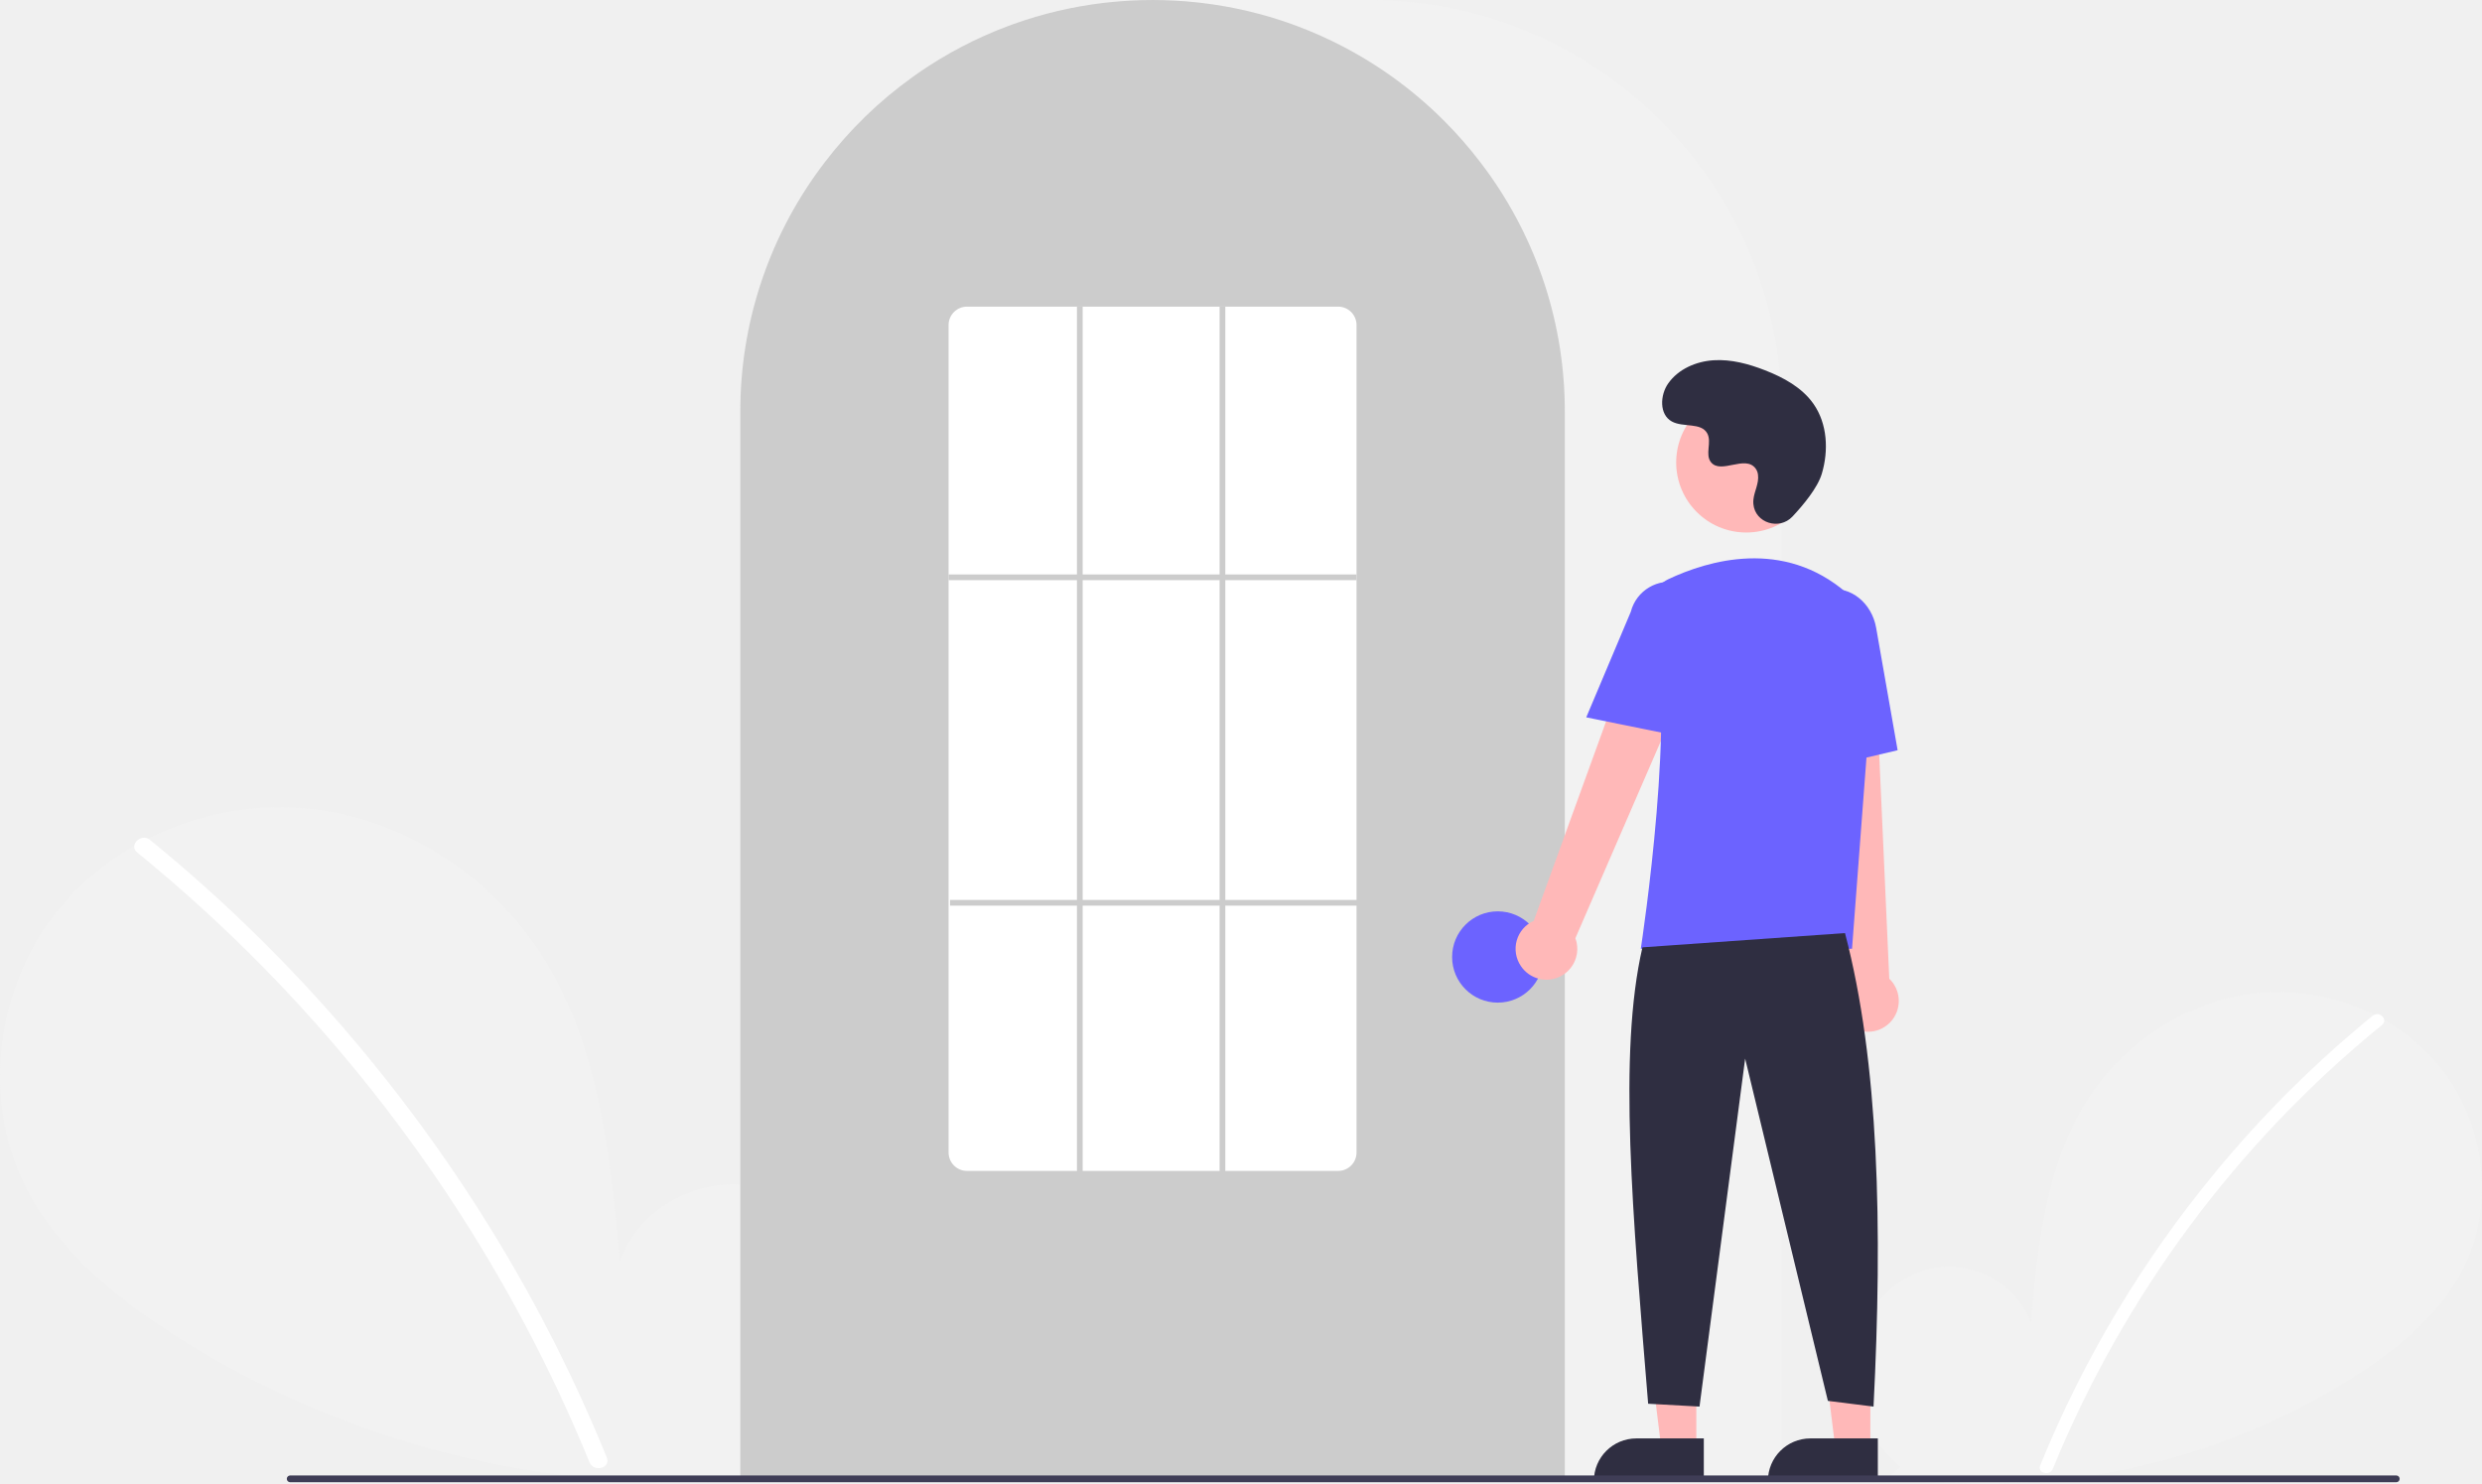
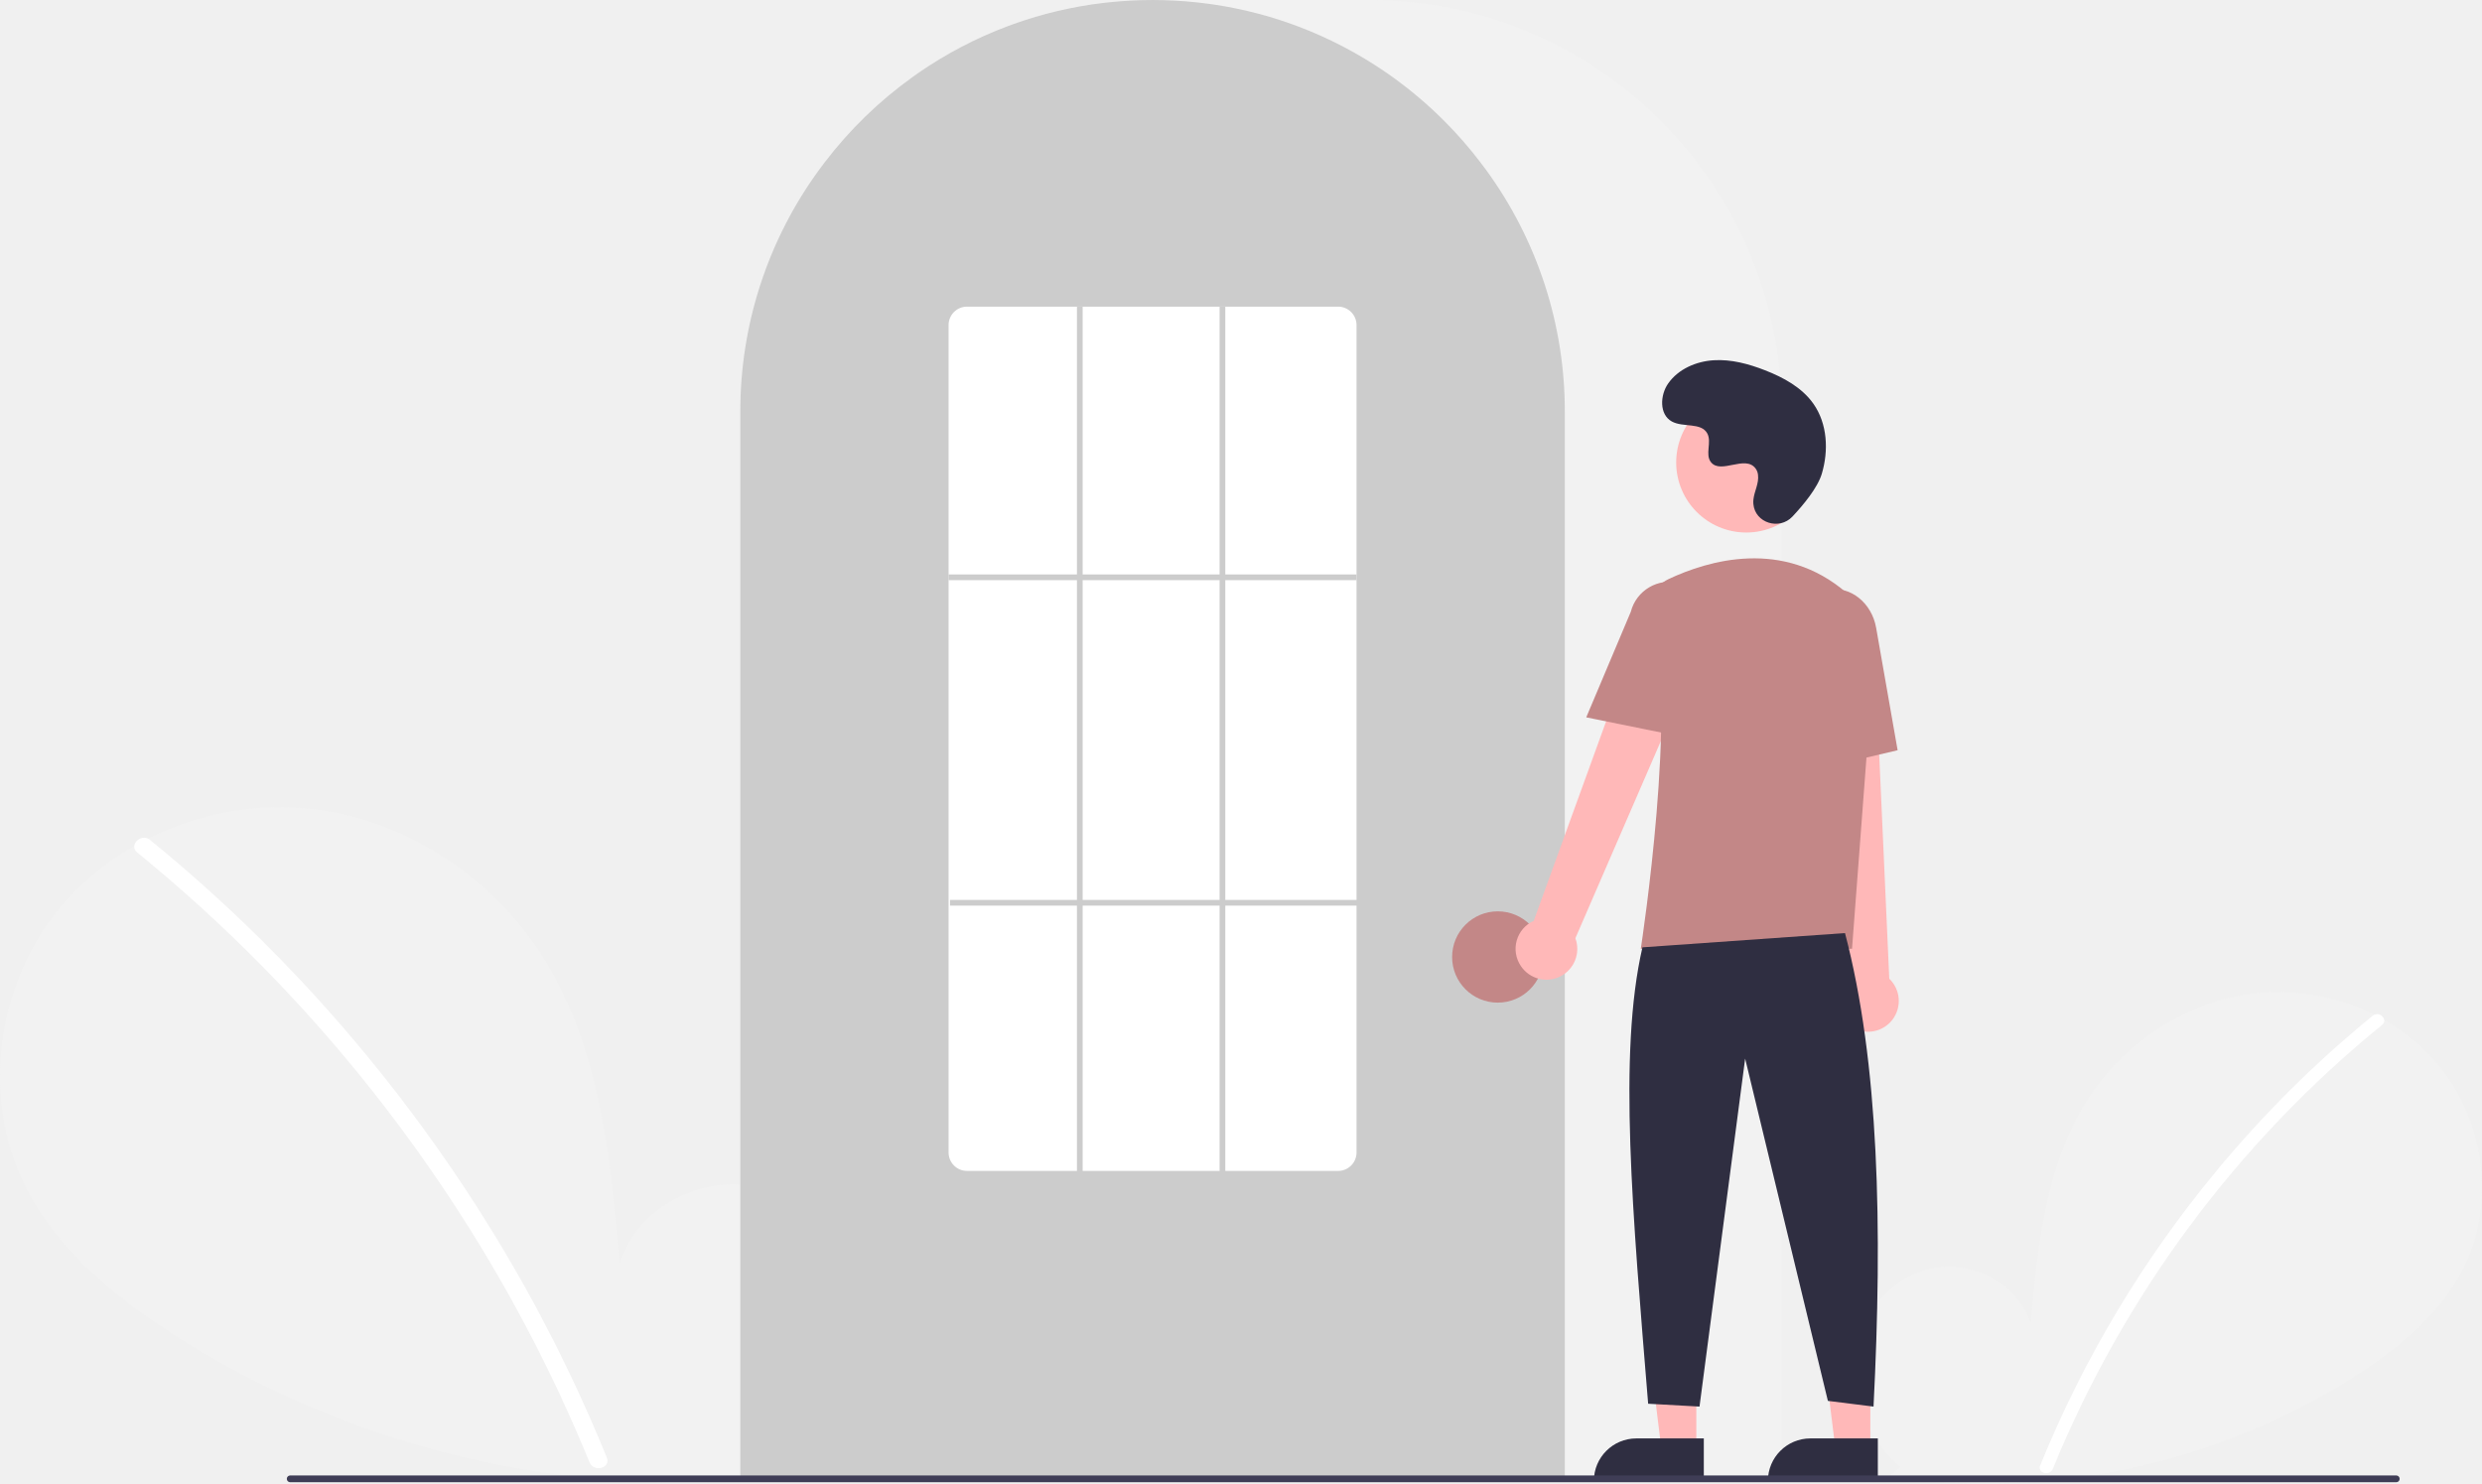
<svg xmlns="http://www.w3.org/2000/svg" data-name="Layer 1" width="870" height="520.139" viewBox="0 0 870 520.139">
  <path d="M831.092,704.187c-11.138-9.412-17.904-24.28-16.13-38.754s12.764-27.78,27.018-30.854,30.504,5.435,34.834,19.359c2.383-26.846,5.129-54.818,19.402-77.68,12.924-20.701,35.309-35.514,59.569-38.164s49.803,7.359,64.933,26.507,18.835,46.985,8.238,68.969c-7.806,16.195-22.188,28.247-37.257,38.052a240.452,240.452,0,0,1-164.454,35.977Z" transform="translate(-165 -189.9307)" fill="#f2f2f2" />
  <path d="M996.728,546.01a393.414,393.414,0,0,0-54.826,54.442,394.561,394.561,0,0,0-61.752,103.194c-1.112,2.725,3.313,3.911,4.412,1.216A392.342,392.342,0,0,1,999.963,549.245c2.284-1.86-.97-5.08-3.236-3.236Z" transform="translate(-165 -189.9307)" fill="#fff" />
  <path d="M445.067,701.63c15.299-12.927,24.591-33.348,22.154-53.228s-17.531-38.156-37.11-42.377-41.897,7.464-47.844,26.59c-3.273-36.873-7.044-75.292-26.648-106.693-17.751-28.433-48.497-48.778-81.818-52.418s-68.404,10.107-89.185,36.407-25.869,64.535-11.315,94.729c10.722,22.243,30.475,38.797,51.172,52.264,66.03,42.965,147.939,60.884,225.877,49.415" transform="translate(-165 -189.9307)" fill="#f2f2f2" />
  <path d="M217.567,484.373a540.355,540.355,0,0,1,75.304,74.777A548.076,548.076,0,0,1,352.257,647.04a545.835,545.835,0,0,1,25.43,53.846c1.527,3.743-4.55,5.372-6.06,1.671a536.36,536.36,0,0,0-49.009-92.727A539.734,539.734,0,0,0,256.889,528.632a538.441,538.441,0,0,0-43.766-39.815c-3.138-2.555,1.332-6.978,4.444-4.444Z" transform="translate(-165 -189.9307)" fill="#fff" />
  <path d="M789.5,708.931h-365v-374.5c0-79.678,64.822-144.5,144.5-144.5h76c79.677,0,144.5,64.822,144.5,144.5Z" transform="translate(-165 -189.9307)" fill="#f2f2f2" />
  <path d="M713.5,708.931h-289v-374.5a143.382,143.382,0,0,1,27.596-84.944c.664-.905,1.326-1.798,2.009-2.681a144.466,144.466,0,0,1,30.754-29.851c.66-.48,1.322-.952,1.994-1.423a144.16,144.16,0,0,1,31.472-16.459c.661-.25,1.334-.501,2.007-.742a144.02,144.02,0,0,1,31.108-7.336c.658-.09,1.333-.16,2.008-.23a146.288,146.288,0,0,1,31.105,0c.673.07,1.349.141,2.014.231a143.995,143.995,0,0,1,31.1,7.335c.673.241,1.346.492,2.009.743a143.799,143.799,0,0,1,31.106,16.216c.672.461,1.344.933,2.006,1.405a145.987,145.987,0,0,1,18.384,15.564,144.305,144.305,0,0,1,12.724,14.551c.681.88,1.343,1.773,2.005,2.677A143.382,143.382,0,0,1,713.5,334.431Z" transform="translate(-165 -189.9307)" fill="#ccc" />
-   <circle cx="525" cy="335.5" r="16" fill="#6c63ff" />
+   <circle cx="525" cy="335.5" r="16" fill="#C38787" />
  <polygon points="594.599 507.783 582.339 507.783 576.506 460.495 594.601 460.496 594.599 507.783" fill="#ffb8b8" />
  <path d="M573.582,504.28h23.644a0,0,0,0,1,0,0v14.887a0,0,0,0,1,0,0H558.695a0,0,0,0,1,0,0v0a14.887,14.887,0,0,1,14.887-14.887Z" fill="#2f2e41" />
  <polygon points="655.599 507.783 643.339 507.783 637.506 460.495 655.601 460.496 655.599 507.783" fill="#ffb8b8" />
  <path d="M634.582,504.28h23.644a0,0,0,0,1,0,0v14.887a0,0,0,0,1,0,0H619.695a0,0,0,0,1,0,0v0a14.887,14.887,0,0,1,14.887-14.887Z" fill="#2f2e41" />
  <path d="M698.098,528.6a10.743,10.743,0,0,1,4.511-15.843l41.676-114.867L764.791,409.082,717.206,518.853a10.801,10.801,0,0,1-19.109,9.748Z" transform="translate(-165 -189.9307)" fill="#ffb8b8" />
  <path d="M814.336,550.184a10.743,10.743,0,0,1-2.893-16.217L798.533,412.458l23.338,1.066L827.236,533.045a10.801,10.801,0,0,1-12.9,17.139Z" transform="translate(-165 -189.9307)" fill="#ffb8b8" />
  <circle cx="612.106" cy="162.123" r="24.561" fill="#ffb8b8" />
-   <path d="M814.18,522.549H740.133l.089-.576c.133-.861,13.197-86.439,3.562-114.436a11.813,11.813,0,0,1,6.069-14.584h0c13.772-6.485,40.208-14.471,62.52,4.909a28.234,28.234,0,0,1,9.459,23.396Z" transform="translate(-165 -189.9307)" fill="#6c63ff" />
-   <path d="M754.354,448.181,721.018,441.418l15.626-37.03a13.997,13.997,0,0,1,27.106,6.998Z" transform="translate(-165 -189.9307)" fill="#6c63ff" />
-   <path d="M797.05,460.739l-2.004-45.941c-1.52-8.636,3.424-16.8,11.027-18.135,7.605-1.33,15.032,4.66,16.558,13.36l7.533,42.928Z" transform="translate(-165 -189.9307)" fill="#6c63ff" />
+   <path d="M814.18,522.549H740.133l.089-.576c.133-.861,13.197-86.439,3.562-114.436a11.813,11.813,0,0,1,6.069-14.584h0c13.772-6.485,40.208-14.471,62.52,4.909a28.234,28.234,0,0,1,9.459,23.396Z" transform="translate(-165 -189.9307)" fill="#C38787" />
+   <path d="M754.354,448.181,721.018,441.418l15.626-37.03a13.997,13.997,0,0,1,27.106,6.998Z" transform="translate(-165 -189.9307)" fill="#C38787" />
+   <path d="M797.05,460.739l-2.004-45.941c-1.52-8.636,3.424-16.8,11.027-18.135,7.605-1.33,15.032,4.66,16.558,13.36l7.533,42.928Z" transform="translate(-165 -189.9307)" fill="#C38787" />
  <path d="M811.716,517.049c11.915,45.377,13.214,103.069,10,166l-16-2-29-120-16,122-18-1c-5.377-66.03-10.613-122.715-2-160Z" transform="translate(-165 -189.9307)" fill="#2f2e41" />
  <path d="M793.289,371.035c-4.582,4.881-13.091,2.261-13.688-4.407a8.055,8.055,0,0,1,.01-1.556c.308-2.954,2.015-5.635,1.606-8.754a4.59,4.59,0,0,0-.84-2.149c-3.651-4.889-12.222,2.187-15.668-2.239-2.113-2.714.371-6.987-1.251-10.021-2.14-4.004-8.479-2.029-12.454-4.221-4.423-2.439-4.158-9.225-1.247-13.353,3.551-5.034,9.776-7.72,15.923-8.107s12.253,1.275,17.992,3.511c6.521,2.541,12.988,6.054,17.001,11.788,4.88,6.973,5.35,16.348,2.909,24.502C802.098,360.99,797.031,367.049,793.289,371.035Z" transform="translate(-165 -189.9307)" fill="#2f2e41" />
  <path d="M1004.982,709.574h-738.294a1.191,1.191,0,0,1,0-2.381h738.294a1.191,1.191,0,0,1,0,2.381Z" transform="translate(-165 -189.9307)" fill="#3f3d56" />
  <path d="M634,600.431H504a6.465,6.465,0,0,1-6.5-6.415V303.846a6.465,6.465,0,0,1,6.5-6.415H634a6.465,6.465,0,0,1,6.5,6.415V594.015A6.465,6.465,0,0,1,634,600.431Z" transform="translate(-165 -189.9307)" fill="#fff" />
  <rect x="332.5" y="201.39" width="143" height="2" fill="#ccc" />
  <rect x="333" y="315.5" width="143" height="2" fill="#ccc" />
  <rect x="377.5" y="107.5" width="2" height="304" fill="#ccc" />
  <rect x="427.5" y="107.5" width="2" height="304" fill="#ccc" />
</svg>
